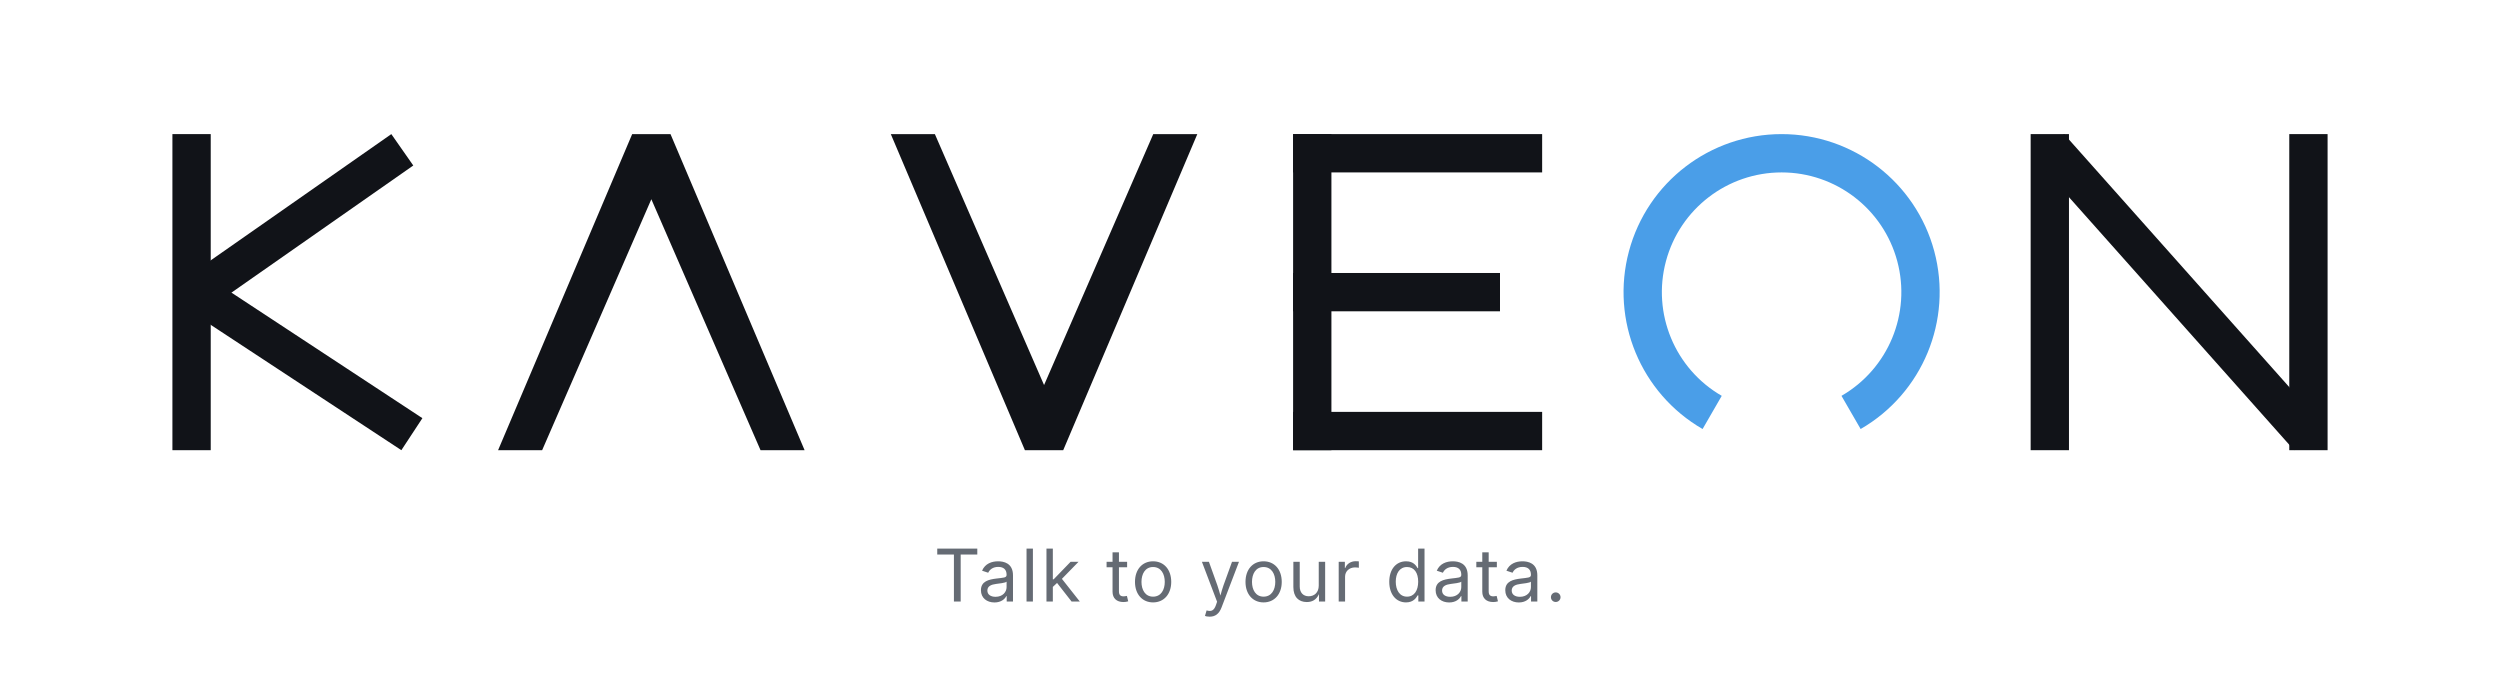
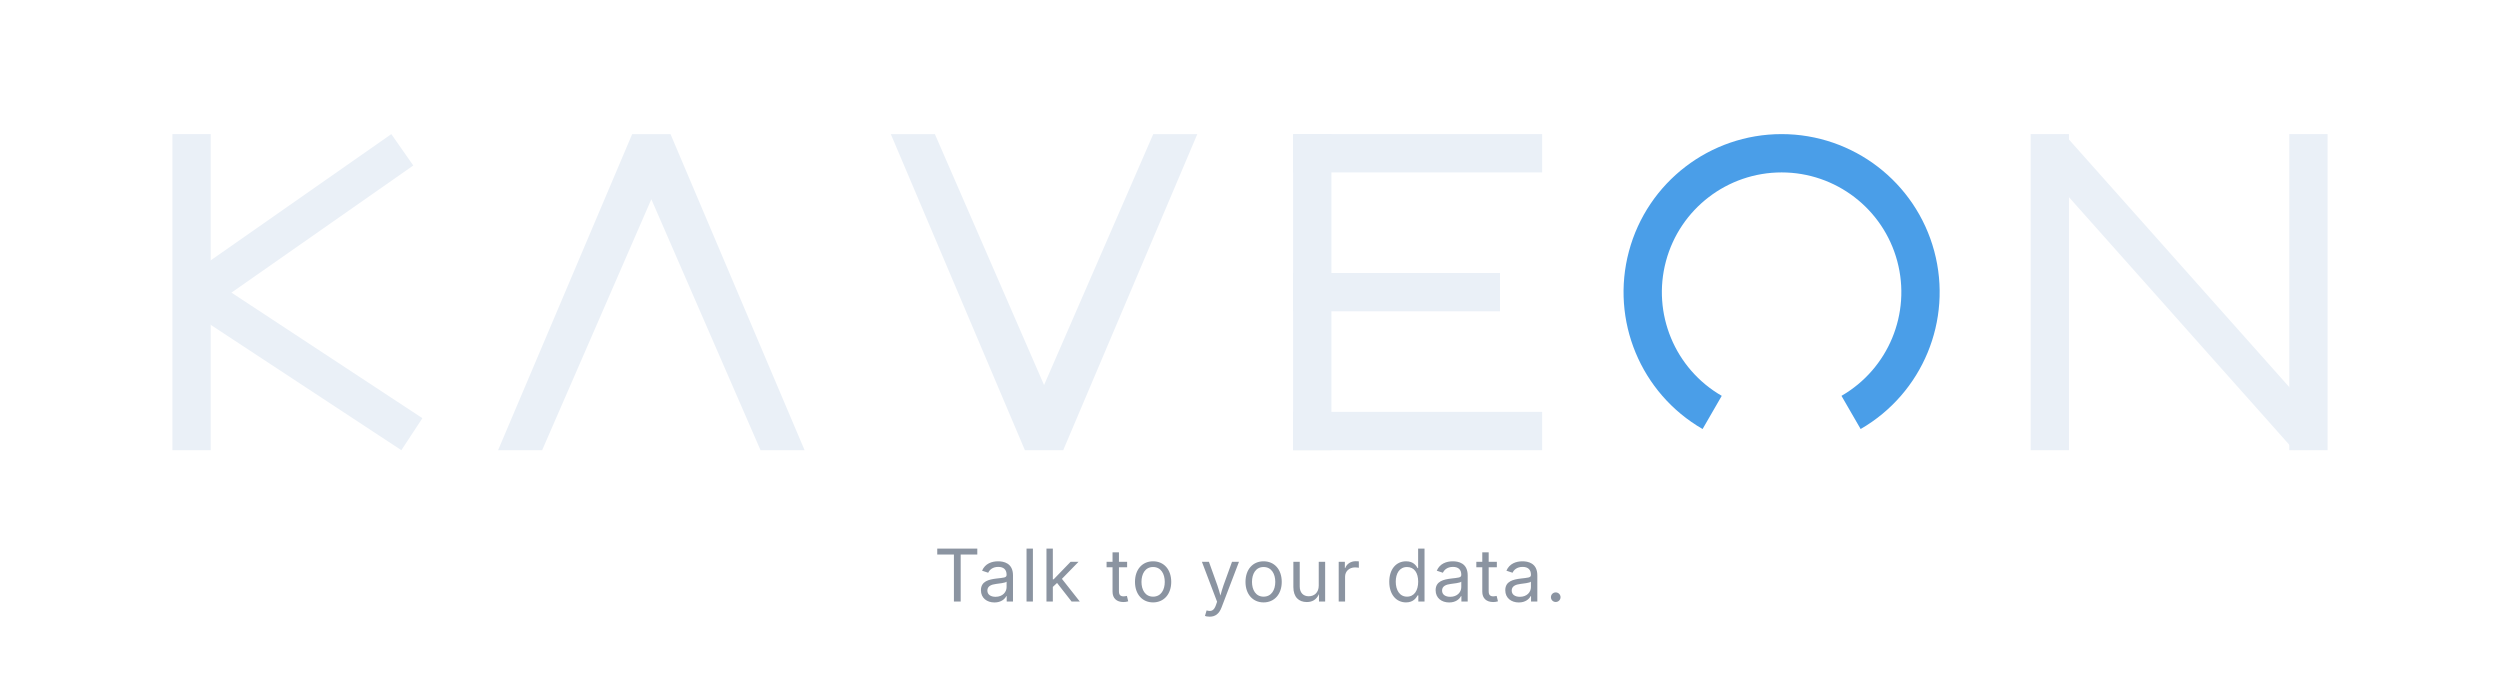
<svg xmlns="http://www.w3.org/2000/svg" viewBox="0 0 1305 355" role="img" aria-labelledby="title desc">
-   <g fill="#111318">
+   <g fill="#EAF0F7">
    <rect x="90" y="70" width="20" height="165" />
    <polygon points="108.73,161.20 215.73,86.39 204.27,70 97.27,144.80" />
    <polygon points="97.51,161.36 209.51,235 220.49,218.29 108.49,144.64" />
    <path d="M 260 235 L 330 70 L 350 70 L 420 235 L 397 235 L 340 104 L 283 235 Z" />
    <path d="M 465 70 L 488 70 L 545 201 L 602 70 L 625 70 L 555 235 L 535 235 Z" />
    <rect x="675" y="70" width="20" height="165" />
    <rect x="675" y="70" width="130" height="20" />
    <rect x="675" y="142.5" width="108" height="20" />
    <rect x="675" y="215" width="130" height="20" />
    <rect x="1060" y="70" width="20" height="165" />
    <rect x="1195" y="70" width="20" height="165" />
    <polygon points="1062.53,83.30 1197.53,235 1212.47,221.70 1077.47,70" />
  </g>
  <path d="M 966.25 215.29 A 72.5 72.5 0 1 0 893.75 215.29" fill="none" stroke="#4A9EE8" stroke-width="20" stroke-linecap="butt" />
-   <text x="652.5" y="314" text-anchor="middle" font-family="Inter, 'Avenir Next', 'Helvetica Neue', Arial, sans-serif" font-size="38" font-weight="400" letter-spacing="1.2" fill="#656B74">Talk to your data.</text>
+   <text x="652.5" y="314" text-anchor="middle" font-family="Inter, 'Avenir Next', 'Helvetica Neue', Arial, sans-serif" font-size="38" font-weight="400" letter-spacing="1.2" fill="#8B94A1">Talk to your data.</text>
</svg>
